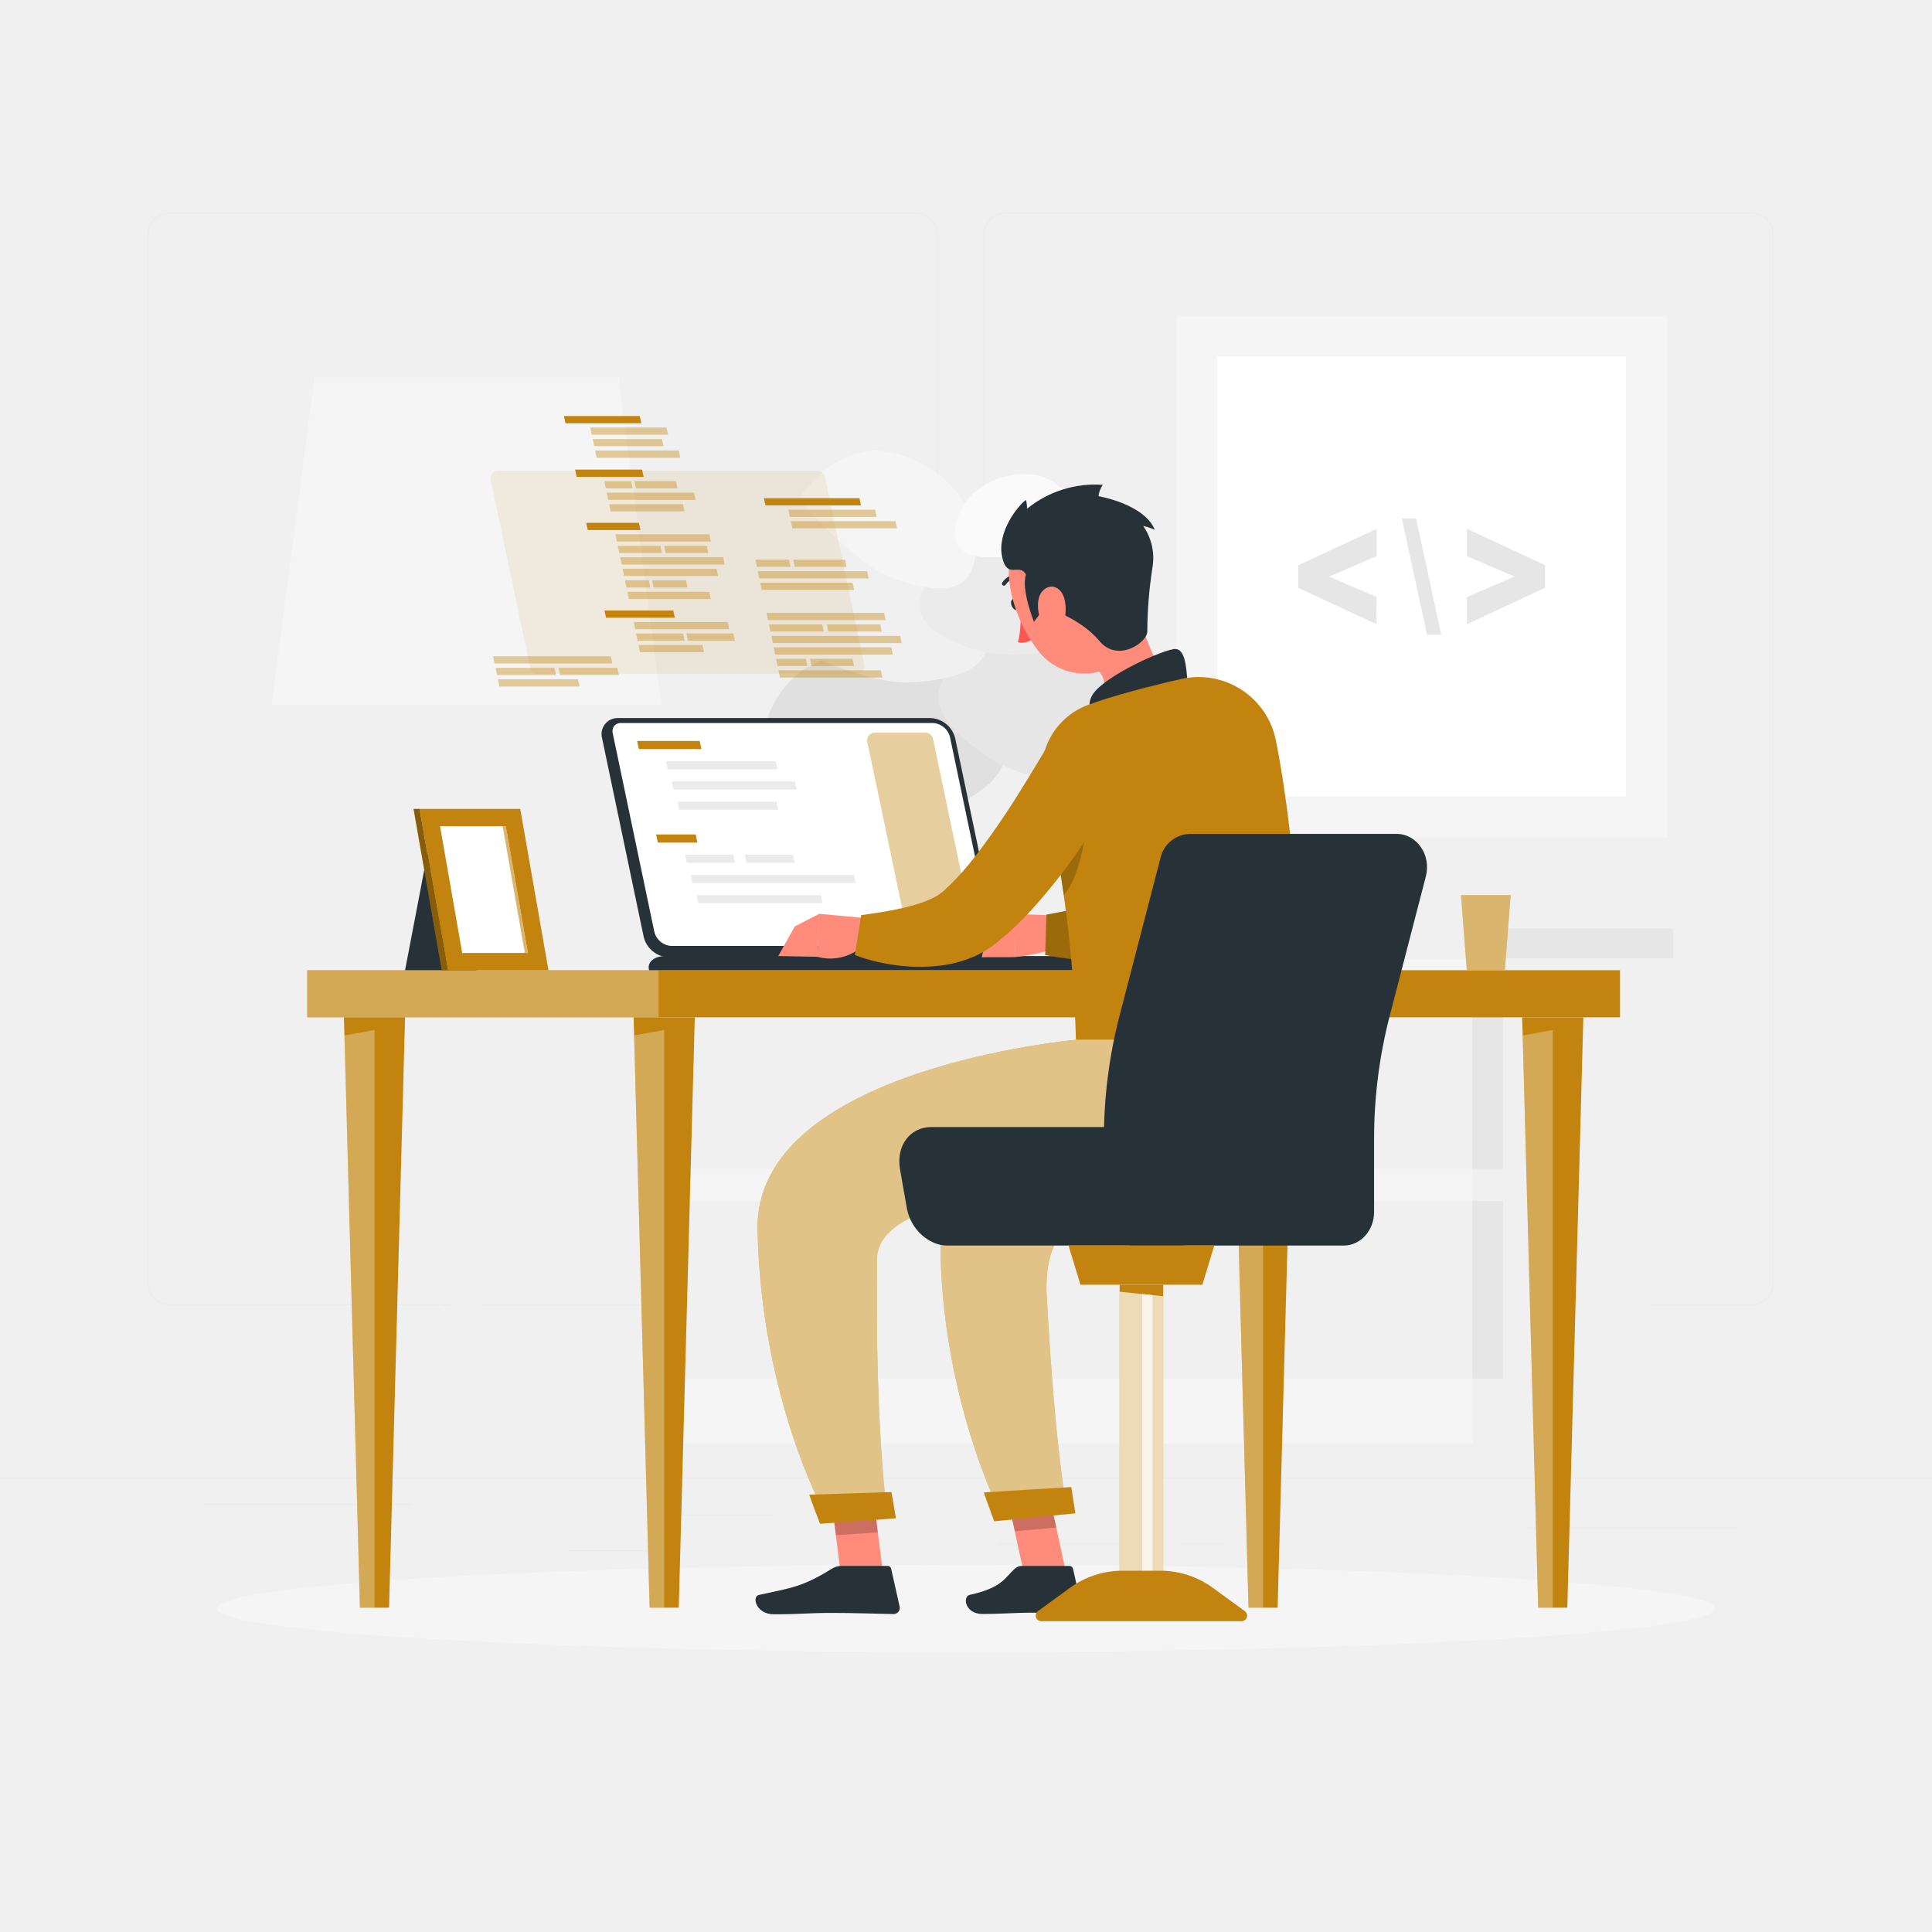
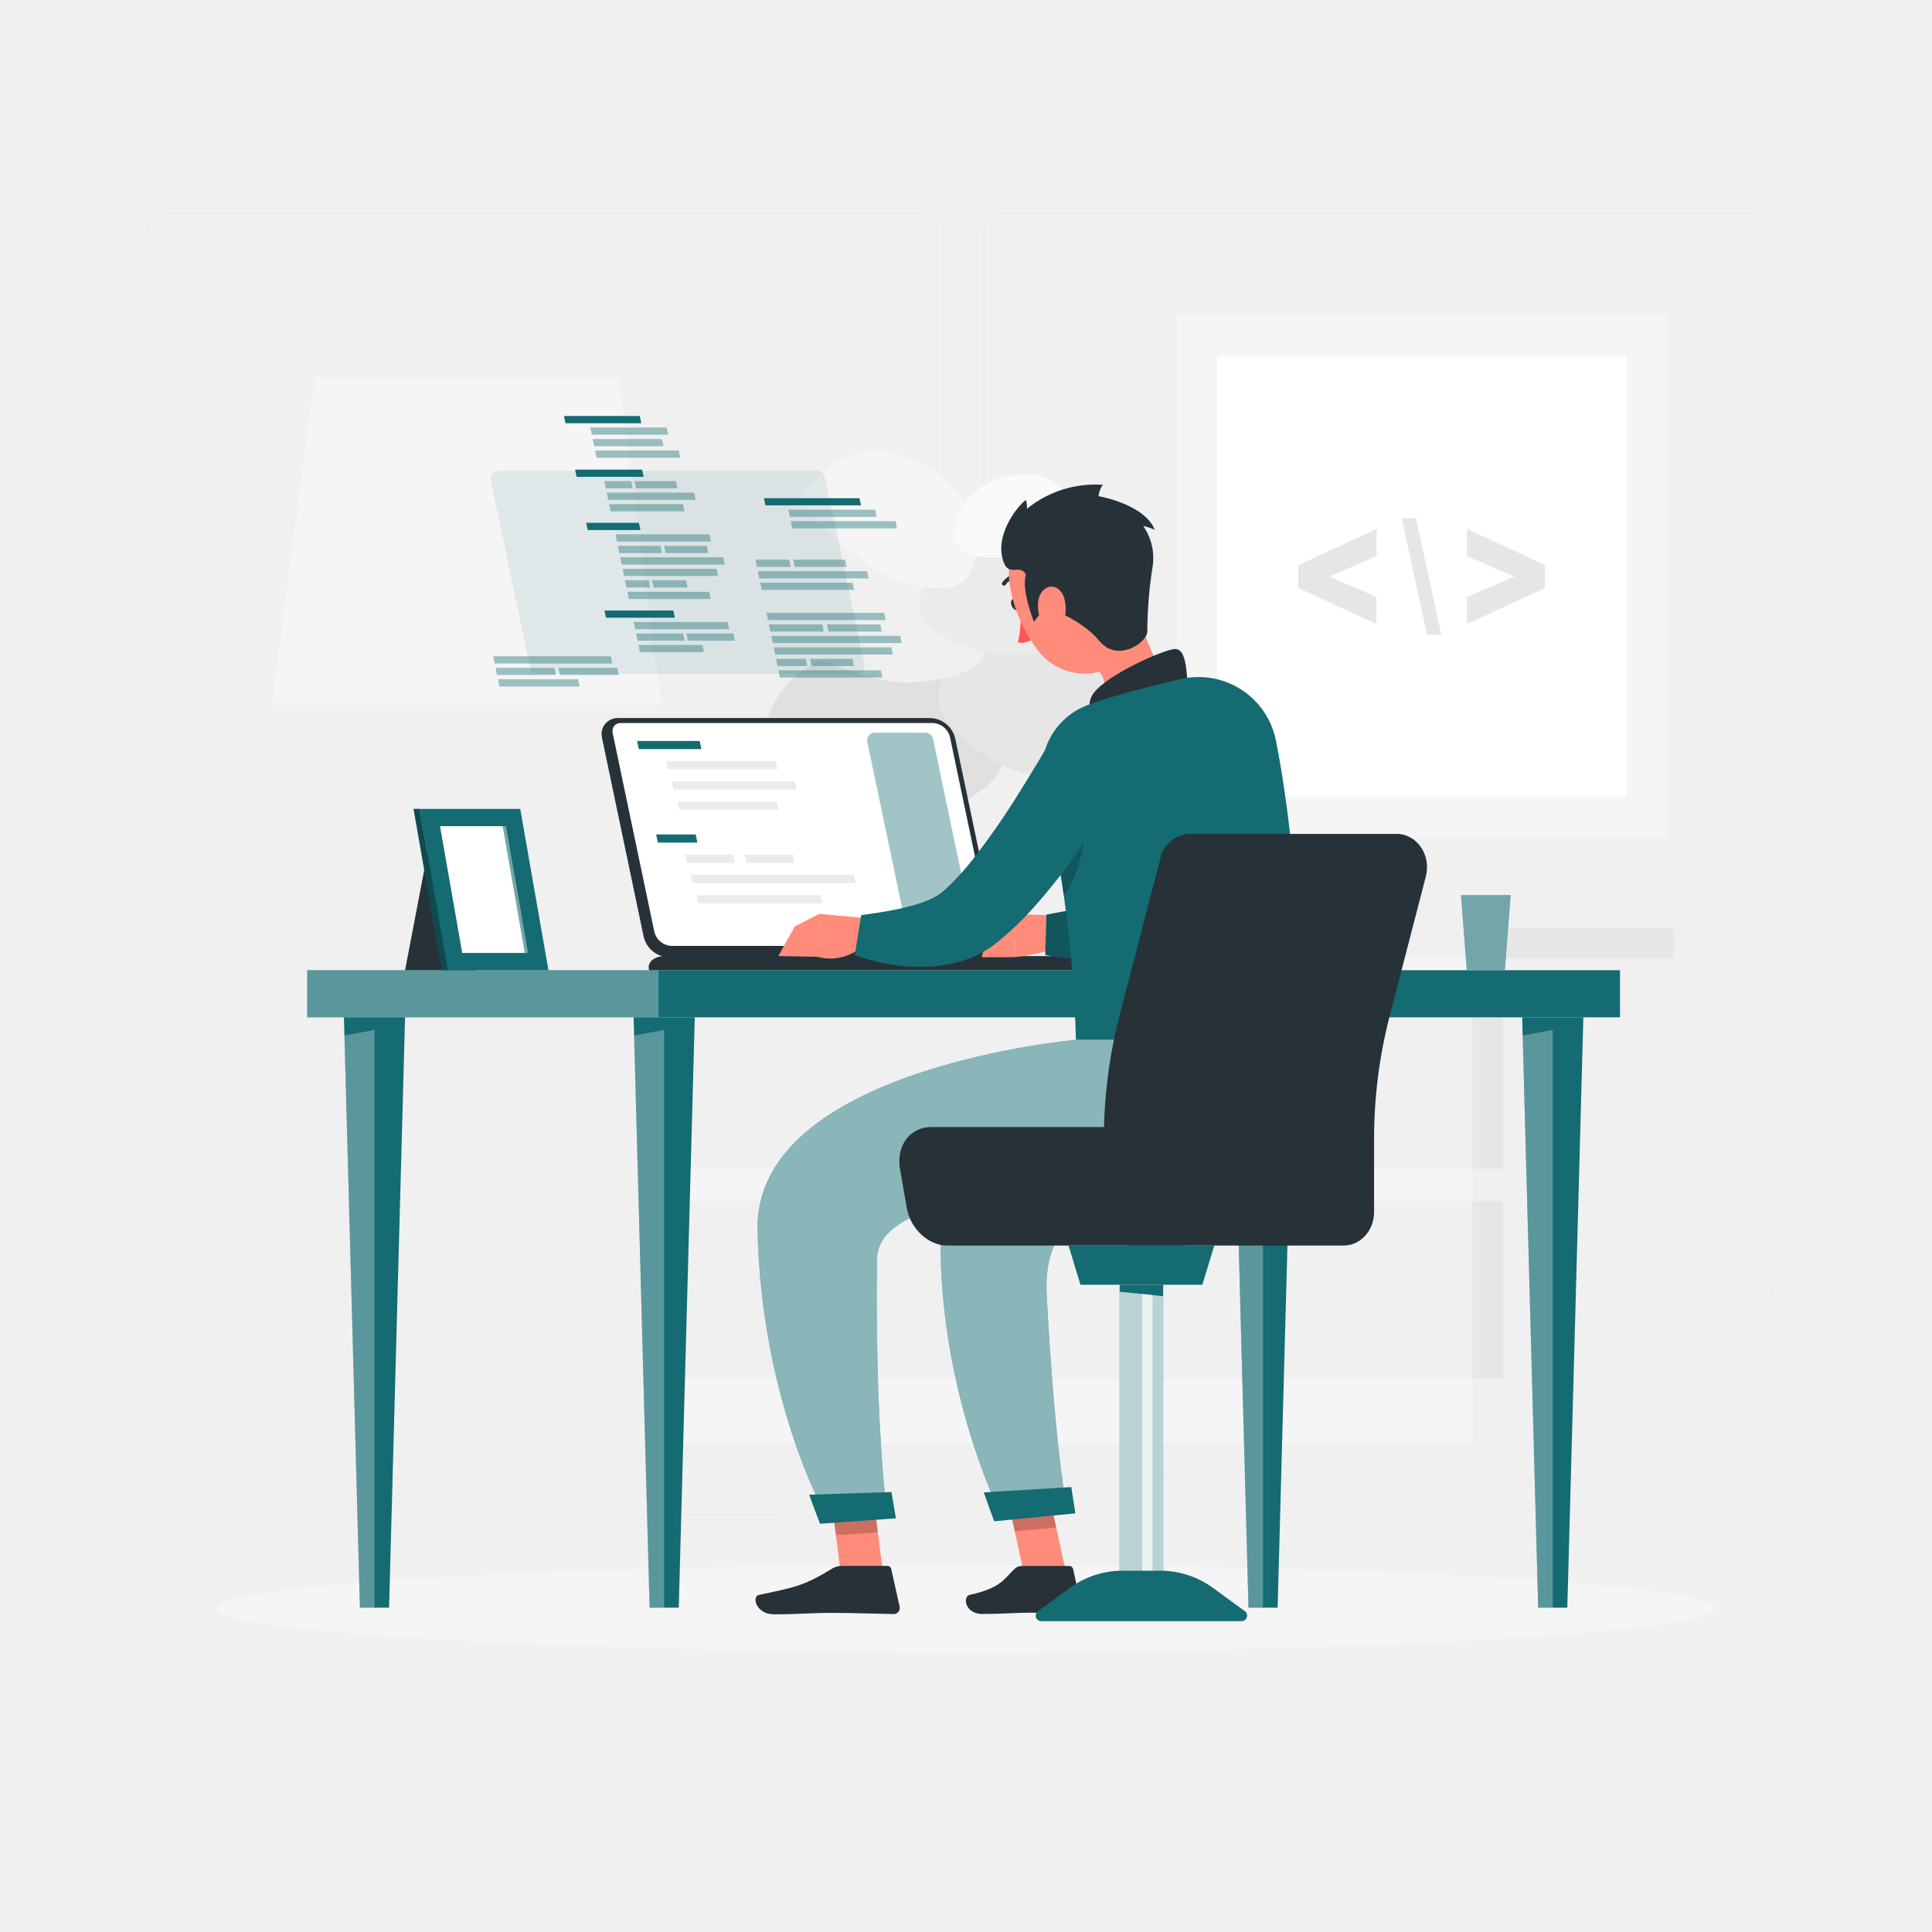
<svg xmlns="http://www.w3.org/2000/svg" viewBox="0 0 500 500">
-   <g id="freepik--background-complete--inject-34">
+   <g id="freepik--background-complete--inject-36">
    <rect y="382.4" width="500" height="0.25" style="fill:#ebebeb" />
    <path d="M237,337.8H43.91a5.71,5.71,0,0,1-5.7-5.71V60.66A5.71,5.71,0,0,1,43.91,55H237a5.71,5.71,0,0,1,5.71,5.71V332.09A5.71,5.71,0,0,1,237,337.8ZM43.91,55.2a5.46,5.46,0,0,0-5.45,5.46V332.09a5.46,5.46,0,0,0,5.45,5.46H237a5.47,5.47,0,0,0,5.46-5.46V60.66A5.47,5.47,0,0,0,237,55.2Z" style="fill:#ebebeb" />
    <path d="M453.31,337.8H260.21a5.72,5.72,0,0,1-5.71-5.71V60.66A5.72,5.72,0,0,1,260.21,55h193.1A5.71,5.71,0,0,1,459,60.66V332.09A5.71,5.71,0,0,1,453.31,337.8ZM260.21,55.2a5.47,5.47,0,0,0-5.46,5.46V332.09a5.47,5.47,0,0,0,5.46,5.46h193.1a5.47,5.47,0,0,0,5.46-5.46V60.66a5.47,5.47,0,0,0-5.46-5.46Z" style="fill:#ebebeb" />
    <rect x="174.44" y="391.92" width="26" height="0.25" style="fill:#ebebeb" />
    <rect x="52.46" y="389.21" width="54.1" height="0.25" style="fill:#ebebeb" />
    <rect x="147.12" y="401.21" width="26.32" height="0.25" style="fill:#ebebeb" />
    <rect x="258.23" y="399.53" width="38.83" height="0.25" style="fill:#ebebeb" />
    <rect x="305.96" y="399.53" width="10.69" height="0.25" style="fill:#ebebeb" />
    <rect x="395.35" y="395.31" width="54.56" height="0.25" style="fill:#ebebeb" />
    <rect x="381.06" y="248.05" width="45.65" height="125.47" transform="translate(807.77 621.58) rotate(180)" style="fill:#f0f0f0" />
    <rect x="181.74" y="373.53" width="236.21" height="8.87" transform="translate(599.68 755.92) rotate(180)" style="fill:#f0f0f0" />
    <rect x="172.97" y="248.05" width="208.09" height="125.47" style="fill:#f5f5f5" />
    <rect x="172.97" y="256.55" width="208.89" height="45.93" style="fill:#f0f0f0" />
    <rect x="172.97" y="310.85" width="208.89" height="45.93" style="fill:#f0f0f0" />
    <rect x="381.06" y="256.55" width="7.9" height="45.93" transform="translate(770.02 559.02) rotate(180)" style="fill:#e6e6e6" />
    <rect x="381.06" y="310.85" width="7.9" height="45.93" transform="translate(770.02 667.62) rotate(180)" style="fill:#e6e6e6" />
    <rect x="166.89" y="240.33" width="214.17" height="7.72" transform="translate(547.95 488.38) rotate(180)" style="fill:#f0f0f0" />
    <rect x="381.06" y="240.33" width="52.03" height="7.72" style="fill:#e6e6e6" />
    <rect x="328.14" y="81.68" width="107.43" height="135.04" transform="translate(763.72 298.41) rotate(180)" style="fill:#f0f0f0" />
    <rect x="304.43" y="81.68" width="127.03" height="135.04" transform="translate(735.89 298.41) rotate(180)" style="fill:#f5f5f5" />
    <rect x="311.06" y="96.33" width="113.76" height="105.75" transform="translate(218.74 517.15) rotate(-90)" style="fill:#fff" />
    <path d="M379.65,161.52l20.21-9.37v-5.89l-20.21-9.39v7.06l12.28,5.29-12.28,5.29Z" style="fill:#e6e6e6" />
    <path d="M366.47,134.15h-3.69l6.54,30.11H373Z" style="fill:#e6e6e6" />
    <path d="M356.23,154.51,344,149.22l12.28-5.29v-7.06L336,146.26v5.89l20.21,9.37Z" style="fill:#e6e6e6" />
    <rect x="117.21" y="153.22" width="7.04" height="229.18" transform="translate(241.47 535.62) rotate(180)" style="fill:#f0f0f0" />
    <path d="M115.75,380.8l-.19-1a5.58,5.58,0,0,0,3.33-2.91c1.83-3.24,2.94-10.15-2.15-24.63-7.84-22.32-3.16-40.32,6.17-76.2,1.62-6.25,3.46-13.33,5.37-21,7.17-28.67.54-46.45-4.79-60.74-4.13-11.09-7.4-19.85-3.22-30l.93.38c-4,9.78-.83,18.38,3.23,29.27,5.38,14.41,12.07,32.36,4.82,61.32-1.91,7.66-3.75,14.74-5.37,21C114.6,312,109.94,329.92,117.69,352c5.23,14.89,4,22.09,2,25.5A6.48,6.48,0,0,1,115.75,380.8Z" style="fill:#f0f0f0" />
    <polygon points="107.99 382.4 133.48 382.4 126.39 378.22 115.08 378.22 107.99 382.4" style="fill:#f0f0f0" />
    <polygon points="70.31 182.41 171.16 182.41 160.06 97.67 81.41 97.67 70.31 182.41" style="fill:#f5f5f5" />
    <polygon points="219.88 196.38 273.72 196.38 266.63 240.33 226.97 240.33 219.88 196.38" style="fill:#f0f0f0" />
    <path d="M241.51,210.68c14.68-5.31,25.92-13.29,13.34-29.44s-32.07-16.07-45.21-8.92c-16.74,9.1-13.38,35.45-13.38,35.45S226.83,216,241.51,210.68Z" style="fill:#e0e0e0" />
    <path d="M255.78,196c-11.23-7.65-19.19-16.5-6.16-25.84s29.1-4.55,38.76,4.12c12.31,11.06,5.2,30.47,5.2,30.47S267,203.61,255.78,196Z" style="fill:#e6e6e6" />
    <path d="M236,176.59c13.14-.79,24.16-4.22,17.94-18.45s-22-18.22-34.31-15.78c-15.73,3.11-19.44,22.79-19.44,22.79S222.87,177.39,236,176.59Z" style="fill:#f0f0f0" />
    <path d="M252.5,168.2c-10.93-3.52-19.5-8.79-11.17-19.48s22.5-10.63,32.4-5.91c12.62,6,11.5,23.46,11.5,23.46S263.43,171.71,252.5,168.2Z" style="fill:#ebebeb" />
    <path d="M232,150c10.91,3.6,20.94,4.38,20.49-9.16S240.58,119,229.8,116.94c-13.75-2.56-23.11,12.19-23.11,12.19S221.11,146.37,232,150Z" style="fill:#f5f5f5" />
    <path d="M259.69,144.15c-7.81.54-14.56-.64-12-9.51s11.56-12.4,19-11.91c9.5.63,13.19,12,13.19,12S267.49,143.62,259.69,144.15Z" style="fill:#fafafa" />
  </g>
-   <g id="freepik--Shadow--inject-34">
-     <ellipse id="freepik--path--inject-34" cx="250" cy="416.24" rx="193.89" ry="11.32" style="fill:#f5f5f5" />
+   <g id="freepik--Shadow--inject-36">
+     <ellipse id="freepik--path--inject-36" cx="250" cy="416.24" rx="193.89" ry="11.32" style="fill:#f5f5f5" />
  </g>
-   <g id="freepik--Desk--inject-34">
-     <rect x="79.51" y="251.09" width="339.75" height="12.19" style="fill:#C2840E" />
+   <g id="freepik--Desk--inject-36">
+     <rect x="79.51" y="251.09" width="339.75" height="12.19" style="fill:#146B72" />
    <rect x="79.51" y="251.09" width="90.93" height="12.19" style="fill:#fff;opacity:0.3" />
-     <polygon points="171.89 263.28 163.98 263.28 168.12 416.06 171.89 416.06 175.66 416.06 179.81 263.28 171.89 263.28" style="fill:#C2840E" />
+     <polygon points="171.89 263.28 163.98 263.28 168.12 416.06 171.89 416.06 175.66 416.06 179.81 263.28 171.89 263.28" style="fill:#146B72" />
    <polygon points="168.12 416.06 171.89 416.06 171.89 266.56 164.11 267.98 168.12 416.06" style="fill:#fff;opacity:0.3" />
-     <polygon points="96.92 263.28 89.01 263.28 93.15 416.06 96.92 416.06 100.69 416.06 104.83 263.28 96.92 263.28" style="fill:#C2840E" />
+     <polygon points="96.92 263.28 89.01 263.28 93.15 416.06 96.92 416.06 100.69 416.06 104.83 263.28 96.92 263.28" style="fill:#146B72" />
    <polygon points="93.15 416.06 96.92 416.06 96.92 266.56 89.13 267.98 93.15 416.06" style="fill:#fff;opacity:0.3" />
-     <polygon points="401.85 263.28 393.94 263.28 398.08 416.06 401.85 416.06 405.62 416.06 409.77 263.28 401.85 263.28" style="fill:#C2840E" />
+     <polygon points="401.85 263.28 393.94 263.28 398.08 416.06 401.85 416.06 405.62 416.06 409.77 263.28 401.85 263.28" style="fill:#146B72" />
    <polygon points="398.08 416.06 401.85 416.06 401.85 266.56 394.07 267.98 398.08 416.06" style="fill:#fff;opacity:0.3" />
-     <polygon points="326.88 263.28 318.97 263.28 323.11 416.06 326.88 416.06 330.65 416.06 334.79 263.28 326.88 263.28" style="fill:#C2840E" />
+     <polygon points="326.88 263.28 318.97 263.28 323.11 416.06 326.88 416.06 330.65 416.06 334.79 263.28 326.88 263.28" style="fill:#146B72" />
    <polygon points="323.11 416.06 326.88 416.06 326.88 266.56 319.1 267.98 323.11 416.06" style="fill:#fff;opacity:0.3" />
    <path d="M240.78,185.83H160a4.16,4.16,0,0,0-4.17,5.28l10.76,51.35a6.87,6.87,0,0,0,6.38,5.27h80.84a4.16,4.16,0,0,0,4.17-5.27l-10.77-51.35A6.87,6.87,0,0,0,240.78,185.83Z" style="fill:#263238" />
    <path d="M173.67,244.8a4.79,4.79,0,0,1-4.32-3.6l-10.76-51.35a2.35,2.35,0,0,1,.37-2,2.17,2.17,0,0,1,1.73-.73h80.84a4.79,4.79,0,0,1,4.32,3.6l10.76,51.35a2.35,2.35,0,0,1-.37,2,2.14,2.14,0,0,1-1.73.73Z" style="fill:#fff" />
-     <path d="M234.66,240.69,224.46,192a2,2,0,0,1,1.94-2.39h13.12a2,2,0,0,1,1.94,1.58l10.2,48.65a2,2,0,0,1-1.94,2.39H236.6A2,2,0,0,1,234.66,240.69Z" style="fill:#C2840E;opacity:0.4" />
-     <polygon points="165.32 193.87 164.88 191.76 181.08 191.76 181.52 193.87 165.32 193.87" style="fill:#C2840E" />
+     <path d="M234.66,240.69,224.46,192a2,2,0,0,1,1.94-2.39h13.12a2,2,0,0,1,1.94,1.58l10.2,48.65a2,2,0,0,1-1.94,2.39H236.6A2,2,0,0,1,234.66,240.69Z" style="fill:#146B72;opacity:0.4" />
+     <polygon points="165.32 193.87 164.88 191.76 181.08 191.76 181.52 193.87 165.32 193.87" style="fill:#146B72" />
    <polygon points="172.8 199.11 172.36 197 200.75 197 201.2 199.11 172.8 199.11" style="fill:#ebebeb" />
    <polygon points="174.3 204.34 173.85 202.23 205.68 202.23 206.12 204.34 174.3 204.34" style="fill:#ebebeb" />
    <polygon points="175.79 209.58 175.35 207.47 200.97 207.47 201.42 209.58 175.79 209.58" style="fill:#ebebeb" />
-     <polygon points="170.25 218.07 169.8 215.96 180.05 215.96 180.49 218.07 170.25 218.07" style="fill:#C2840E" />
+     <polygon points="170.25 218.07 169.8 215.96 180.05 215.96 180.49 218.07 170.25 218.07" style="fill:#146B72" />
    <polygon points="177.72 223.3 177.28 221.19 189.76 221.19 190.21 223.3 177.72 223.3" style="fill:#ebebeb" />
    <polygon points="193.2 223.3 192.75 221.19 205.24 221.19 205.68 223.3 193.2 223.3" style="fill:#ebebeb" />
    <polygon points="179.22 228.54 178.78 226.43 220.98 226.43 221.42 228.54 179.22 228.54" style="fill:#ebebeb" />
    <polygon points="180.71 233.77 180.27 231.66 212.45 231.66 212.89 233.77 180.71 233.77" style="fill:#ebebeb" />
    <path d="M278.52,247.42H172.16c-2.9,0-4.78,1.65-4.17,3.67H284.9C284.3,249.07,281.42,247.42,278.52,247.42Z" style="fill:#263238" />
-     <path d="M137.21,172.85,127,124.19a2,2,0,0,1,1.94-2.38h82.6a2,2,0,0,1,1.94,1.57L223.69,172a2,2,0,0,1-1.94,2.39h-82.6A2,2,0,0,1,137.21,172.85Z" style="fill:#C2840E;opacity:0.1" />
-     <polygon points="166.57 123.41 149.23 123.41 148.84 121.54 166.18 121.54 166.57 123.41" style="fill:#C2840E" />
-     <polygon points="163.75 126.39 156.79 126.39 156.4 124.52 163.36 124.52 163.75 126.39" style="fill:#C2840E;opacity:0.4" />
-     <polygon points="175.33 126.39 164.61 126.39 164.22 124.52 174.94 124.52 175.33 126.39" style="fill:#C2840E;opacity:0.4" />
-     <polygon points="180 129.36 157.41 129.36 157.02 127.49 179.62 127.49 180 129.36" style="fill:#C2840E;opacity:0.4" />
-     <polygon points="177.13 132.34 158.03 132.34 157.64 130.47 176.74 130.47 177.13 132.34" style="fill:#C2840E;opacity:0.4" />
-     <polygon points="189.8 163.95 177.64 163.95 178.03 165.81 190.19 165.81 189.8 163.95" style="fill:#C2840E;opacity:0.4" />
-     <polygon points="174.64 159.87 156.83 159.87 156.44 158 174.25 158 174.64 159.87" style="fill:#C2840E" />
-     <polygon points="181.8 166.92 165.24 166.92 165.63 168.79 182.19 168.79 181.8 166.92" style="fill:#C2840E;opacity:0.4" />
-     <polygon points="176.78 163.95 164.62 163.95 165.01 165.81 177.17 165.81 176.78 163.95" style="fill:#C2840E;opacity:0.4" />
-     <polygon points="188.32 160.97 164 160.97 164.39 162.84 188.71 162.84 188.32 160.97" style="fill:#C2840E;opacity:0.4" />
-     <polygon points="165.96 109.53 146.34 109.53 145.95 107.67 165.57 107.67 165.96 109.53" style="fill:#C2840E" />
-     <polygon points="175.65 116.59 154.01 116.59 154.4 118.46 176.03 118.46 175.65 116.59" style="fill:#C2840E;opacity:0.4" />
-     <polygon points="171.32 113.62 153.39 113.62 153.78 115.48 171.71 115.48 171.32 113.62" style="fill:#C2840E;opacity:0.4" />
-     <polygon points="172.51 110.64 152.77 110.64 153.16 112.51 172.9 112.51 172.51 110.64" style="fill:#C2840E;opacity:0.4" />
-     <polygon points="165.74 137.18 152.1 137.18 151.71 135.31 165.35 135.31 165.74 137.18" style="fill:#C2840E" />
-     <polygon points="187.16 144.23 160.51 144.23 160.9 146.1 187.54 146.1 187.16 144.23" style="fill:#C2840E;opacity:0.4" />
-     <polygon points="170.93 141.26 159.89 141.26 160.28 143.13 171.32 143.13 170.93 141.26" style="fill:#C2840E;opacity:0.4" />
-     <polygon points="182.91 141.26 171.87 141.26 172.26 143.13 183.3 143.13 182.91 141.26" style="fill:#C2840E;opacity:0.4" />
-     <polygon points="183.59 138.28 159.27 138.28 159.66 140.15 183.97 140.15 183.59 138.28" style="fill:#C2840E;opacity:0.4" />
-     <polygon points="183.54 153.16 162.37 153.16 162.76 155.02 183.93 155.02 183.54 153.16" style="fill:#C2840E;opacity:0.4" />
-     <polygon points="167.91 150.18 161.75 150.18 162.14 152.05 168.29 152.05 167.91 150.18" style="fill:#C2840E;opacity:0.4" />
-     <polygon points="177.54 150.18 168.75 150.18 169.14 152.05 177.93 152.05 177.54 150.18" style="fill:#C2840E;opacity:0.4" />
-     <polygon points="185.45 147.21 161.13 147.21 161.52 149.07 185.84 149.07 185.45 147.21" style="fill:#C2840E;opacity:0.4" />
-     <polygon points="204.6 146.71 195.89 146.71 195.5 144.84 204.22 144.84 204.6 146.71" style="fill:#C2840E;opacity:0.4" />
-     <polygon points="219.1 146.71 205.68 146.71 205.29 144.84 218.71 144.84 219.1 146.71" style="fill:#C2840E;opacity:0.4" />
-     <polygon points="224.8 149.69 196.51 149.69 196.12 147.82 224.41 147.82 224.8 149.69" style="fill:#C2840E;opacity:0.4" />
-     <polygon points="221.04 152.66 197.13 152.66 196.74 150.79 220.65 150.79 221.04 152.66" style="fill:#C2840E;opacity:0.4" />
-     <polygon points="231.75 134.88 204.66 134.88 205.05 136.74 232.14 136.74 231.75 134.88" style="fill:#C2840E;opacity:0.4" />
-     <polygon points="226.49 131.9 204.04 131.9 204.43 133.77 226.87 133.77 226.49 131.9" style="fill:#C2840E;opacity:0.4" />
-     <polygon points="222.43 128.93 197.71 128.93 198.1 130.79 222.82 130.79 222.43 128.93" style="fill:#C2840E" />
-     <polygon points="232.97 164.56 199.61 164.56 200 166.43 233.36 166.43 232.97 164.56" style="fill:#C2840E;opacity:0.4" />
-     <polygon points="212.81 161.59 198.99 161.59 199.38 163.45 213.2 163.45 212.81 161.59" style="fill:#C2840E;opacity:0.4" />
-     <polygon points="227.81 161.59 213.99 161.59 214.38 163.45 228.2 163.45 227.81 161.59" style="fill:#C2840E;opacity:0.4" />
-     <polygon points="228.81 158.61 198.37 158.61 198.76 160.48 229.2 160.48 228.81 158.61" style="fill:#C2840E;opacity:0.4" />
-     <polygon points="227.97 173.48 201.47 173.48 201.86 175.35 228.36 175.35 227.97 173.48" style="fill:#C2840E;opacity:0.4" />
-     <polygon points="208.56 170.51 200.85 170.51 201.24 172.38 208.95 172.38 208.56 170.51" style="fill:#C2840E;opacity:0.4" />
-     <polygon points="220.62 170.51 209.62 170.51 210.01 172.38 221.01 172.38 220.62 170.51" style="fill:#C2840E;opacity:0.4" />
-     <polygon points="230.68 167.53 200.23 167.53 200.62 169.4 231.06 169.4 230.68 167.53" style="fill:#C2840E;opacity:0.4" />
-     <polygon points="149.6 175.79 128.86 175.79 129.25 177.66 149.99 177.66 149.6 175.79" style="fill:#C2840E;opacity:0.4" />
-     <polygon points="143.47 172.82 128.24 172.82 128.63 174.68 143.85 174.68 143.47 172.82" style="fill:#C2840E;opacity:0.4" />
-     <polygon points="159.76 172.82 144.54 172.82 144.93 174.68 160.16 174.68 159.76 172.82" style="fill:#C2840E;opacity:0.4" />
-     <polygon points="158.07 169.84 127.62 169.84 128.01 171.71 158.45 171.71 158.07 169.84" style="fill:#C2840E;opacity:0.4" />
-     <polygon points="390.95 231.66 378.11 231.66 379.61 251.09 389.45 251.09 390.95 231.66" style="fill:#C2840E" />
+     <path d="M137.21,172.85,127,124.19a2,2,0,0,1,1.94-2.38h82.6a2,2,0,0,1,1.94,1.57L223.69,172a2,2,0,0,1-1.94,2.39h-82.6A2,2,0,0,1,137.21,172.85Z" style="fill:#146B72;opacity:0.1" />
+     <polygon points="166.57 123.41 149.23 123.41 148.84 121.54 166.18 121.54 166.57 123.41" style="fill:#146B72" />
+     <polygon points="163.75 126.39 156.79 126.39 156.4 124.52 163.36 124.52 163.75 126.39" style="fill:#146B72;opacity:0.4" />
+     <polygon points="175.33 126.39 164.61 126.39 164.22 124.52 174.94 124.52 175.33 126.39" style="fill:#146B72;opacity:0.4" />
+     <polygon points="180 129.36 157.41 129.36 157.02 127.49 179.62 127.49 180 129.36" style="fill:#146B72;opacity:0.4" />
+     <polygon points="177.13 132.34 158.03 132.34 157.64 130.47 176.74 130.47 177.13 132.34" style="fill:#146B72;opacity:0.4" />
+     <polygon points="189.8 163.95 177.64 163.95 178.03 165.81 190.19 165.81 189.8 163.95" style="fill:#146B72;opacity:0.4" />
+     <polygon points="174.64 159.87 156.83 159.87 156.44 158 174.25 158 174.64 159.87" style="fill:#146B72" />
+     <polygon points="181.8 166.92 165.24 166.92 165.63 168.79 182.19 168.79 181.8 166.92" style="fill:#146B72;opacity:0.4" />
+     <polygon points="176.78 163.95 164.62 163.95 165.01 165.81 177.17 165.81 176.78 163.95" style="fill:#146B72;opacity:0.4" />
+     <polygon points="188.32 160.97 164 160.97 164.39 162.84 188.71 162.84 188.32 160.97" style="fill:#146B72;opacity:0.4" />
+     <polygon points="165.96 109.53 146.34 109.53 145.95 107.67 165.57 107.67 165.96 109.53" style="fill:#146B72" />
+     <polygon points="175.65 116.59 154.01 116.59 154.4 118.46 176.03 118.46 175.65 116.59" style="fill:#146B72;opacity:0.4" />
+     <polygon points="171.32 113.62 153.39 113.62 153.78 115.48 171.71 115.48 171.32 113.62" style="fill:#146B72;opacity:0.4" />
+     <polygon points="172.51 110.64 152.77 110.64 153.16 112.51 172.9 112.51 172.51 110.64" style="fill:#146B72;opacity:0.4" />
+     <polygon points="165.74 137.18 152.1 137.18 151.71 135.31 165.35 135.31 165.74 137.18" style="fill:#146B72" />
+     <polygon points="187.16 144.23 160.51 144.23 160.9 146.1 187.54 146.1 187.16 144.23" style="fill:#146B72;opacity:0.4" />
+     <polygon points="170.93 141.26 159.89 141.26 160.28 143.13 171.32 143.13 170.93 141.26" style="fill:#146B72;opacity:0.4" />
+     <polygon points="182.91 141.26 171.87 141.26 172.26 143.13 183.3 143.13 182.91 141.26" style="fill:#146B72;opacity:0.4" />
+     <polygon points="183.59 138.28 159.27 138.28 159.66 140.15 183.97 140.15 183.59 138.28" style="fill:#146B72;opacity:0.4" />
+     <polygon points="183.54 153.16 162.37 153.16 162.76 155.02 183.93 155.02 183.54 153.16" style="fill:#146B72;opacity:0.4" />
+     <polygon points="167.91 150.18 161.75 150.18 162.14 152.05 168.29 152.05 167.91 150.18" style="fill:#146B72;opacity:0.4" />
+     <polygon points="177.54 150.18 168.75 150.18 169.14 152.05 177.93 152.05 177.54 150.18" style="fill:#146B72;opacity:0.4" />
+     <polygon points="185.45 147.21 161.13 147.21 161.52 149.07 185.84 149.07 185.45 147.21" style="fill:#146B72;opacity:0.4" />
+     <polygon points="204.6 146.71 195.89 146.71 195.5 144.84 204.22 144.84 204.6 146.71" style="fill:#146B72;opacity:0.4" />
+     <polygon points="219.1 146.71 205.68 146.71 205.29 144.84 218.71 144.84 219.1 146.71" style="fill:#146B72;opacity:0.4" />
+     <polygon points="224.8 149.69 196.51 149.69 196.12 147.82 224.41 147.82 224.8 149.69" style="fill:#146B72;opacity:0.4" />
+     <polygon points="221.04 152.66 197.13 152.66 196.74 150.79 220.65 150.79 221.04 152.66" style="fill:#146B72;opacity:0.4" />
+     <polygon points="231.75 134.88 204.66 134.88 205.05 136.74 232.14 136.74 231.75 134.88" style="fill:#146B72;opacity:0.4" />
+     <polygon points="226.49 131.9 204.04 131.9 204.43 133.77 226.87 133.77 226.49 131.9" style="fill:#146B72;opacity:0.4" />
+     <polygon points="222.43 128.93 197.71 128.93 198.1 130.79 222.82 130.79 222.43 128.93" style="fill:#146B72" />
+     <polygon points="232.97 164.56 199.61 164.56 200 166.43 233.36 166.43 232.97 164.56" style="fill:#146B72;opacity:0.4" />
+     <polygon points="212.81 161.59 198.99 161.59 199.38 163.45 213.2 163.45 212.81 161.59" style="fill:#146B72;opacity:0.4" />
+     <polygon points="227.81 161.59 213.99 161.59 214.38 163.45 228.2 163.45 227.81 161.59" style="fill:#146B72;opacity:0.4" />
+     <polygon points="228.81 158.61 198.37 158.61 198.76 160.48 229.2 160.48 228.81 158.61" style="fill:#146B72;opacity:0.4" />
+     <polygon points="227.97 173.48 201.47 173.48 201.86 175.35 228.36 175.35 227.97 173.48" style="fill:#146B72;opacity:0.4" />
+     <polygon points="208.56 170.51 200.85 170.51 201.24 172.38 208.95 172.38 208.56 170.51" style="fill:#146B72;opacity:0.4" />
+     <polygon points="220.62 170.51 209.62 170.51 210.01 172.38 221.01 172.38 220.62 170.51" style="fill:#146B72;opacity:0.4" />
+     <polygon points="230.68 167.53 200.23 167.53 200.62 169.4 231.06 169.4 230.68 167.53" style="fill:#146B72;opacity:0.4" />
+     <polygon points="149.6 175.79 128.86 175.79 129.25 177.66 149.99 177.66 149.6 175.79" style="fill:#146B72;opacity:0.4" />
+     <polygon points="143.47 172.82 128.24 172.82 128.63 174.68 143.85 174.68 143.47 172.82" style="fill:#146B72;opacity:0.4" />
+     <polygon points="159.76 172.82 144.54 172.82 144.93 174.68 160.16 174.68 159.76 172.82" style="fill:#146B72;opacity:0.4" />
+     <polygon points="158.07 169.84 127.62 169.84 128.01 171.71 158.45 171.71 158.07 169.84" style="fill:#146B72;opacity:0.4" />
+     <polygon points="390.95 231.66 378.11 231.66 379.61 251.09 389.45 251.09 390.95 231.66" style="fill:#146B72" />
    <polygon points="390.95 231.66 378.11 231.66 379.61 251.09 389.45 251.09 390.95 231.66" style="fill:#fff;opacity:0.4" />
    <polygon points="111.13 218.17 129.59 218.17 123.29 251.09 104.83 251.09 111.13 218.17" style="fill:#263238" />
-     <polygon points="134.64 209.35 108.57 209.35 115.87 251.09 141.94 251.09 134.64 209.35" style="fill:#C2840E" />
-     <polygon points="107.03 209.35 108.57 209.35 115.87 251.09 114.33 251.09 107.03 209.35" style="fill:#C2840E" />
+     <polygon points="134.64 209.35 108.57 209.35 115.87 251.09 141.94 251.09 134.64 209.35" style="fill:#146B72" />
+     <polygon points="107.03 209.35 108.57 209.35 115.87 251.09 114.33 251.09 107.03 209.35" style="fill:#146B72" />
    <polygon points="107.03 209.35 108.57 209.35 115.87 251.09 114.33 251.09 107.03 209.35" style="opacity:0.3" />
    <polygon points="119.62 246.62 113.88 213.81 130.9 213.81 136.63 246.62 119.62 246.62" style="fill:#fff" />
-     <polygon points="135.82 246.62 130.09 213.81 130.9 213.81 136.63 246.62 135.82 246.62" style="fill:#C2840E;opacity:0.6" />
+     <polygon points="135.82 246.62 130.09 213.81 130.9 213.81 136.63 246.62 135.82 246.62" style="fill:#146B72;opacity:0.6" />
  </g>
-   <g id="freepik--Character--inject-34">
+   <g id="freepik--Character--inject-36">
    <path d="M263.77,156c.37.8.25,1.65-.28,1.89s-1.25-.21-1.62-1-.24-1.65.28-1.89S263.4,155.16,263.77,156Z" style="fill:#263238" />
    <path d="M264.09,157.58s.32,5.46-.66,8.62c2,.67,4.16-1,4.16-1Z" style="fill:#ff5652" />
    <path d="M263.87,149.39a.53.53,0,0,1-.3.12,4.12,4.12,0,0,0-3.29,1.79.52.52,0,1,1-.9-.52,5.14,5.14,0,0,1,4.13-2.31.52.52,0,0,1,.36.92Z" style="fill:#263238" />
    <path d="M293.22,154.76c3.09,10.7,6.54,19,10.75,23.74,0,0,.08,8.41-14.25,12.41-15.76,4.4-9.72-5.72-9.72-5.72,8-4.45,7.24-11.17,1.22-13.73Z" style="fill:#ff8b7b" />
    <path d="M307.31,176.45c-.28-3.91-.65-8.37-3.06-8.49-2.66-.12-18.06,6.76-21.35,11.61s3.14,9.6,3.14,9.6Z" style="fill:#263238" />
    <path d="M275.79,237l-13.3-.44.24,11.14s11.6-1.2,12.11-4.25Z" style="fill:#ff8b7b" />
    <polygon points="255.46 242.03 254.06 247.73 262.73 247.71 262.49 236.57 255.46 242.03" style="fill:#ff8b7b" />
-     <path d="M329.17,190.71l-.28,2.86c-.09.92-.21,1.82-.33,2.73-.23,1.81-.52,3.62-.83,5.42-.6,3.61-1.38,7.2-2.28,10.81a107.83,107.83,0,0,1-3.32,10.87c-.69,1.83-1.41,3.66-2.27,5.52a45.73,45.73,0,0,1-3,5.65c-.27.47-.61,1-.94,1.44s-.65,1-1,1.46-.72,1-1.18,1.47l-.65.74a10.06,10.06,0,0,1-.74.78,22.81,22.81,0,0,1-6.93,4.65,41,41,0,0,1-12.43,3.15c-1.95.23-3.88.32-5.77.37s-3.78,0-5.64-.1-3.7-.26-5.53-.48-3.61-.51-5.55-.9l.32-10.45a160.33,160.33,0,0,0,18.9-4.5,41.44,41.44,0,0,0,4.06-1.56,18.63,18.63,0,0,0,3.22-1.75,4.48,4.48,0,0,0,1.46-1.42l.29-.46a6.53,6.53,0,0,0,.37-.61,7.56,7.56,0,0,0,.39-.71c.13-.26.27-.5.4-.79a52.59,52.59,0,0,0,2.89-7.94c.82-2.94,1.59-6,2.21-9.17s1.22-6.37,1.77-9.6l.76-4.86.69-4.73Z" style="fill:#C2840E" />
+     <path d="M329.17,190.71l-.28,2.86c-.09.92-.21,1.82-.33,2.73-.23,1.81-.52,3.62-.83,5.42-.6,3.61-1.38,7.2-2.28,10.81a107.83,107.83,0,0,1-3.32,10.87c-.69,1.83-1.41,3.66-2.27,5.52a45.73,45.73,0,0,1-3,5.65c-.27.47-.61,1-.94,1.44s-.65,1-1,1.46-.72,1-1.18,1.47l-.65.74a10.06,10.06,0,0,1-.74.78,22.81,22.81,0,0,1-6.93,4.65,41,41,0,0,1-12.43,3.15c-1.95.23-3.88.32-5.77.37s-3.78,0-5.64-.1-3.7-.26-5.53-.48-3.61-.51-5.55-.9l.32-10.45a160.33,160.33,0,0,0,18.9-4.5,41.44,41.44,0,0,0,4.06-1.56,18.63,18.63,0,0,0,3.22-1.75,4.48,4.48,0,0,0,1.46-1.42l.29-.46a6.53,6.53,0,0,0,.37-.61,7.56,7.56,0,0,0,.39-.71c.13-.26.27-.5.4-.79a52.59,52.59,0,0,0,2.89-7.94c.82-2.94,1.59-6,2.21-9.17s1.22-6.37,1.77-9.6l.76-4.86.69-4.73Z" style="fill:#146B72" />
    <path d="M329.17,190.71l-.28,2.86c-.09.92-.21,1.82-.33,2.73-.23,1.81-.52,3.62-.83,5.42-.6,3.61-1.38,7.2-2.28,10.81a107.83,107.83,0,0,1-3.32,10.87c-.69,1.83-1.41,3.66-2.27,5.52a45.73,45.73,0,0,1-3,5.65c-.27.47-.61,1-.94,1.44s-.65,1-1,1.46-.72,1-1.18,1.47l-.65.74a10.06,10.06,0,0,1-.74.78,22.81,22.81,0,0,1-6.93,4.65,41,41,0,0,1-12.43,3.15c-1.95.23-3.88.32-5.77.37s-3.78,0-5.64-.1-3.7-.26-5.53-.48-3.61-.51-5.55-.9l.32-10.45a160.33,160.33,0,0,0,18.9-4.5,41.44,41.44,0,0,0,4.06-1.56,18.63,18.63,0,0,0,3.22-1.75,4.48,4.48,0,0,0,1.46-1.42l.29-.46a6.53,6.53,0,0,0,.37-.61,7.56,7.56,0,0,0,.39-.71c.13-.26.27-.5.4-.79a52.59,52.59,0,0,0,2.89-7.94c.82-2.94,1.59-6,2.21-9.17s1.22-6.37,1.77-9.6l.76-4.86.69-4.73Z" style="opacity:0.2" />
-     <path d="M270.12,204a326.55,326.55,0,0,1,8.33,65.14H337c.32-7.23-.9-48-6.79-77.45a20.4,20.4,0,0,0-24.4-16l-.28.07c-7.31,1.66-17.8,4.34-24,6.69l-.25.1A18.33,18.33,0,0,0,270.12,204Z" style="fill:#C2840E" />
+     <path d="M270.12,204a326.55,326.55,0,0,1,8.33,65.14H337c.32-7.23-.9-48-6.79-77.45a20.4,20.4,0,0,0-24.4-16l-.28.07c-7.31,1.66-17.8,4.34-24,6.69l-.25.1A18.33,18.33,0,0,0,270.12,204Z" style="fill:#146B72" />
    <path d="M273.93,222.7c.46,2.81.93,5.79,1.36,8.91,4.79-5,6.31-20.32,6.31-20.32Z" style="opacity:0.2" />
    <path d="M225.29,237.73,212,236.49l-.44,11.13A12.48,12.48,0,0,0,224,244.11Z" style="fill:#ff8b7b" />
    <polygon points="205.68 239.77 201.42 247.42 211.6 247.62 212.04 236.49 205.68 239.77" style="fill:#ff8b7b" />
-     <path d="M292.09,198.87c-.92,1.75-1.74,3.3-2.66,4.9s-1.8,3.16-2.75,4.71c-1.88,3.12-3.83,6.18-5.89,9.21a153.64,153.64,0,0,1-13.71,17.64,75.7,75.7,0,0,1-8.69,8.27c-.39.33-.85.65-1.28,1s-.81.63-1.45,1-1.18.74-1.76,1.06-1.18.61-1.77.87a31.42,31.42,0,0,1-6.88,2.09,43.44,43.44,0,0,1-12.52.28,52,52,0,0,1-5.8-1q-1.43-.33-2.82-.75c-1-.28-1.81-.59-2.88-1l1.65-10.32c6.28-.85,13.07-1.94,17.75-4.06a12.83,12.83,0,0,0,2.91-1.67,6.81,6.81,0,0,0,1-.84c.07-.09.38-.36.61-.58s.5-.43.75-.69a71.37,71.37,0,0,0,6-6.75,195.49,195.49,0,0,0,11.27-16.16c1.8-2.83,3.55-5.71,5.3-8.6l2.58-4.34,2.49-4.27Z" style="fill:#C2840E" />
+     <path d="M292.09,198.87c-.92,1.75-1.74,3.3-2.66,4.9s-1.8,3.16-2.75,4.71c-1.88,3.12-3.83,6.18-5.89,9.21a153.64,153.64,0,0,1-13.71,17.64,75.7,75.7,0,0,1-8.69,8.27c-.39.33-.85.65-1.28,1s-.81.63-1.45,1-1.18.74-1.76,1.06-1.18.61-1.77.87a31.42,31.42,0,0,1-6.88,2.09,43.44,43.44,0,0,1-12.52.28,52,52,0,0,1-5.8-1q-1.43-.33-2.82-.75c-1-.28-1.81-.59-2.88-1l1.65-10.32c6.28-.85,13.07-1.94,17.75-4.06a12.83,12.83,0,0,0,2.91-1.67,6.81,6.81,0,0,0,1-.84c.07-.09.38-.36.61-.58s.5-.43.75-.69a71.37,71.37,0,0,0,6-6.75,195.49,195.49,0,0,0,11.27-16.16c1.8-2.83,3.55-5.71,5.3-8.6l2.58-4.34,2.49-4.27Z" style="fill:#146B72" />
    <polygon points="276.02 407.6 265.08 407.6 259.57 382.25 270.52 382.25 276.02 407.6" style="fill:#ff8b7b" />
    <path d="M264.47,405.26h12.3a1,1,0,0,1,.93.74l2.16,9.74a1.6,1.6,0,0,1-1.6,1.94c-4.29-.07-6.38-.32-11.79-.32-3.33,0-7.6.34-12.19.34s-5.2-4.54-3.32-4.95c8.44-1.85,9-4.39,11.73-6.82A2.64,2.64,0,0,1,264.47,405.26Z" style="fill:#263238" />
    <g style="opacity:0.2">
      <polygon points="270.53 382.26 259.57 382.26 262.63 396.3 273.37 395.33 270.53 382.26" />
    </g>
    <path d="M289.71,141.9c4,10.12,6.78,15.85,4.14,23.2-4,11.05-18.19,12.17-25.09,3.43-6.2-7.87-11.62-23.1-3.79-31.47A14.81,14.81,0,0,1,289.71,141.9Z" style="fill:#ff8b7b" />
    <path d="M270.49,157.06c-1.64,2.2-2.9,3.87-2.9,3.87s-3.37-8.37-2.08-12.21c-1.64-3.25-4.95,1.54-6.2-4.79s4.16-13.13,6.2-14.54a7.41,7.41,0,0,1,.28,2.27,28,28,0,0,1,19.6-6.19,6.77,6.77,0,0,0-1.1,2.94s11.87,2,14.57,8.72a12.83,12.83,0,0,0-3-1,14.49,14.49,0,0,1,2.4,10.72,110.21,110.21,0,0,0-1.34,16.53c.11,2.84-7.68,8.27-12.43,2.47S270.49,157.06,270.49,157.06Z" style="fill:#263238" />
    <path d="M275.44,154.88a11.07,11.07,0,0,1-.5,7.1c-1.27,3-3.88,2.28-5.17-.34-1.17-2.35-1.92-6.71.15-8.8S274.66,152.05,275.44,154.88Z" style="fill:#ff8b7b" />
-     <path d="M296,269.1s-50.84,18.44-52.33,42.83c-2.76,44.93,15.61,80.5,15.61,80.5l16.84-1.8s-3-14.46-5.23-55.16c-2.81-51.15,84,1.2,66.12-66.37Z" style="fill:#C2840E" />
+     <path d="M296,269.1s-50.84,18.44-52.33,42.83c-2.76,44.93,15.61,80.5,15.61,80.5l16.84-1.8s-3-14.46-5.23-55.16c-2.81-51.15,84,1.2,66.12-66.37Z" style="fill:#146B72" />
    <path d="M296,269.1s-50.84,18.44-52.33,42.83c-2.76,44.93,15.61,80.5,15.61,80.5l16.84-1.8s-3-14.46-5.23-55.16c-2.81-51.15,84,1.2,66.12-66.37Z" style="fill:#fff;opacity:0.5" />
-     <path d="M254.62,386.23c-.08,0,2.68,7.48,2.68,7.48l21-2.06-1.05-6.8Z" style="fill:#C2840E" />
+     <path d="M254.62,386.23c-.08,0,2.68,7.48,2.68,7.48l21-2.06-1.05-6.8Z" style="fill:#146B72" />
    <polygon points="228.73 408.85 217.78 408.85 214.58 383.49 225.53 383.49 228.73 408.85" style="fill:#ff8b7b" />
    <path d="M217.7,405.25h12a.94.94,0,0,1,.93.74l2.18,9.73a1.59,1.59,0,0,1-1.57,2c-4.31-.07-10.55-.31-16-.3-6.34,0-7.55.35-15,.36-4.5,0-5.75-4.53-3.87-5,8.56-1.88,11.3-2.09,18.69-6.66A5,5,0,0,1,217.7,405.25Z" style="fill:#263238" />
    <polygon points="214.59 383.5 216.33 397.31 227.19 396.57 225.54 383.5 214.59 383.5" style="opacity:0.2" />
-     <path d="M278.45,269.1s-83.3,7.39-82.4,49.23c.93,43.52,17.19,72.87,17.19,72.87H229.5s-3.08-22.58-2.53-65.42c.16-12.83,26.1-17.07,51.42-18.57,21.88-1.3,42.36-13.77,50.86-34L331,269.1Z" style="fill:#C2840E" />
+     <path d="M278.45,269.1s-83.3,7.39-82.4,49.23c.93,43.52,17.19,72.87,17.19,72.87H229.5s-3.08-22.58-2.53-65.42c.16-12.83,26.1-17.07,51.42-18.57,21.88-1.3,42.36-13.77,50.86-34L331,269.1Z" style="fill:#146B72" />
    <path d="M278.45,269.1s-83.3,7.39-82.4,49.23c.93,43.52,17.19,72.87,17.19,72.87H229.5s-3.08-22.58-2.53-65.42c.16-12.83,26.1-17.07,51.42-18.57,21.88-1.3,42.36-13.77,50.86-34L331,269.1Z" style="fill:#fff;opacity:0.5" />
-     <path d="M209.43,386.83c-.07,0,2.79,7.52,2.79,7.52l19.64-1.41-1.15-6.8Z" style="fill:#C2840E" />
+     <path d="M209.43,386.83c-.07,0,2.79,7.52,2.79,7.52l19.64-1.41-1.15-6.8Z" style="fill:#146B72" />
    <path d="M300.32,222.08l-10.57,40.73a127.1,127.1,0,0,0-4.06,31.95v18.93c0,4.78,3.52,8.66,7.87,8.66h54.18c4.35,0,7.87-3.88,7.87-8.66V294.76a127.11,127.11,0,0,1,4.07-31.95l9.33-36c1.44-5.53-2.34-11-7.57-11H307.88A8,8,0,0,0,300.32,222.08Z" style="fill:#263238" />
    <path d="M232.93,302.63l1.77,10.1c.94,5.31,5.61,9.62,10.44,9.62h60.23c4.83,0,8-4.31,7.06-9.62l-1.77-10.1c-1.07-6.05-6.38-10.95-11.88-10.95H241C235.46,291.68,231.87,296.58,232.93,302.63Z" style="fill:#263238" />
-     <polygon points="311.17 332.49 279.62 332.49 276.54 322.35 314.25 322.35 311.17 332.49" style="fill:#C2840E" />
-     <rect x="289.76" y="332.49" width="11.27" height="75.41" style="fill:#C2840E" />
+     <polygon points="311.17 332.49 279.62 332.49 276.54 322.35 314.25 322.35 311.17 332.49" style="fill:#146B72" />
+     <rect x="289.76" y="332.49" width="11.27" height="75.41" style="fill:#146B72" />
    <polygon points="301.03 407.9 289.76 407.9 289.76 334.3 301.03 335.45 301.03 407.9" style="fill:#fff;opacity:0.7" />
    <polygon points="298.28 407.9 295.59 407.9 295.59 334.89 298.28 335.17 298.28 407.9" style="fill:#fff;opacity:0.7" />
-     <path d="M321.31,419.56H269.47a1.44,1.44,0,0,1-.84-2.6l8.22-6a23.08,23.08,0,0,1,13.62-4.46h9.85a23.07,23.07,0,0,1,13.61,4.46l8.23,6A1.44,1.44,0,0,1,321.31,419.56Z" style="fill:#C2840E" />
+     <path d="M321.31,419.56H269.47a1.44,1.44,0,0,1-.84-2.6l8.22-6a23.08,23.08,0,0,1,13.62-4.46h9.85a23.07,23.07,0,0,1,13.61,4.46l8.23,6A1.44,1.44,0,0,1,321.31,419.56Z" style="fill:#146B72" />
  </g>
</svg>
